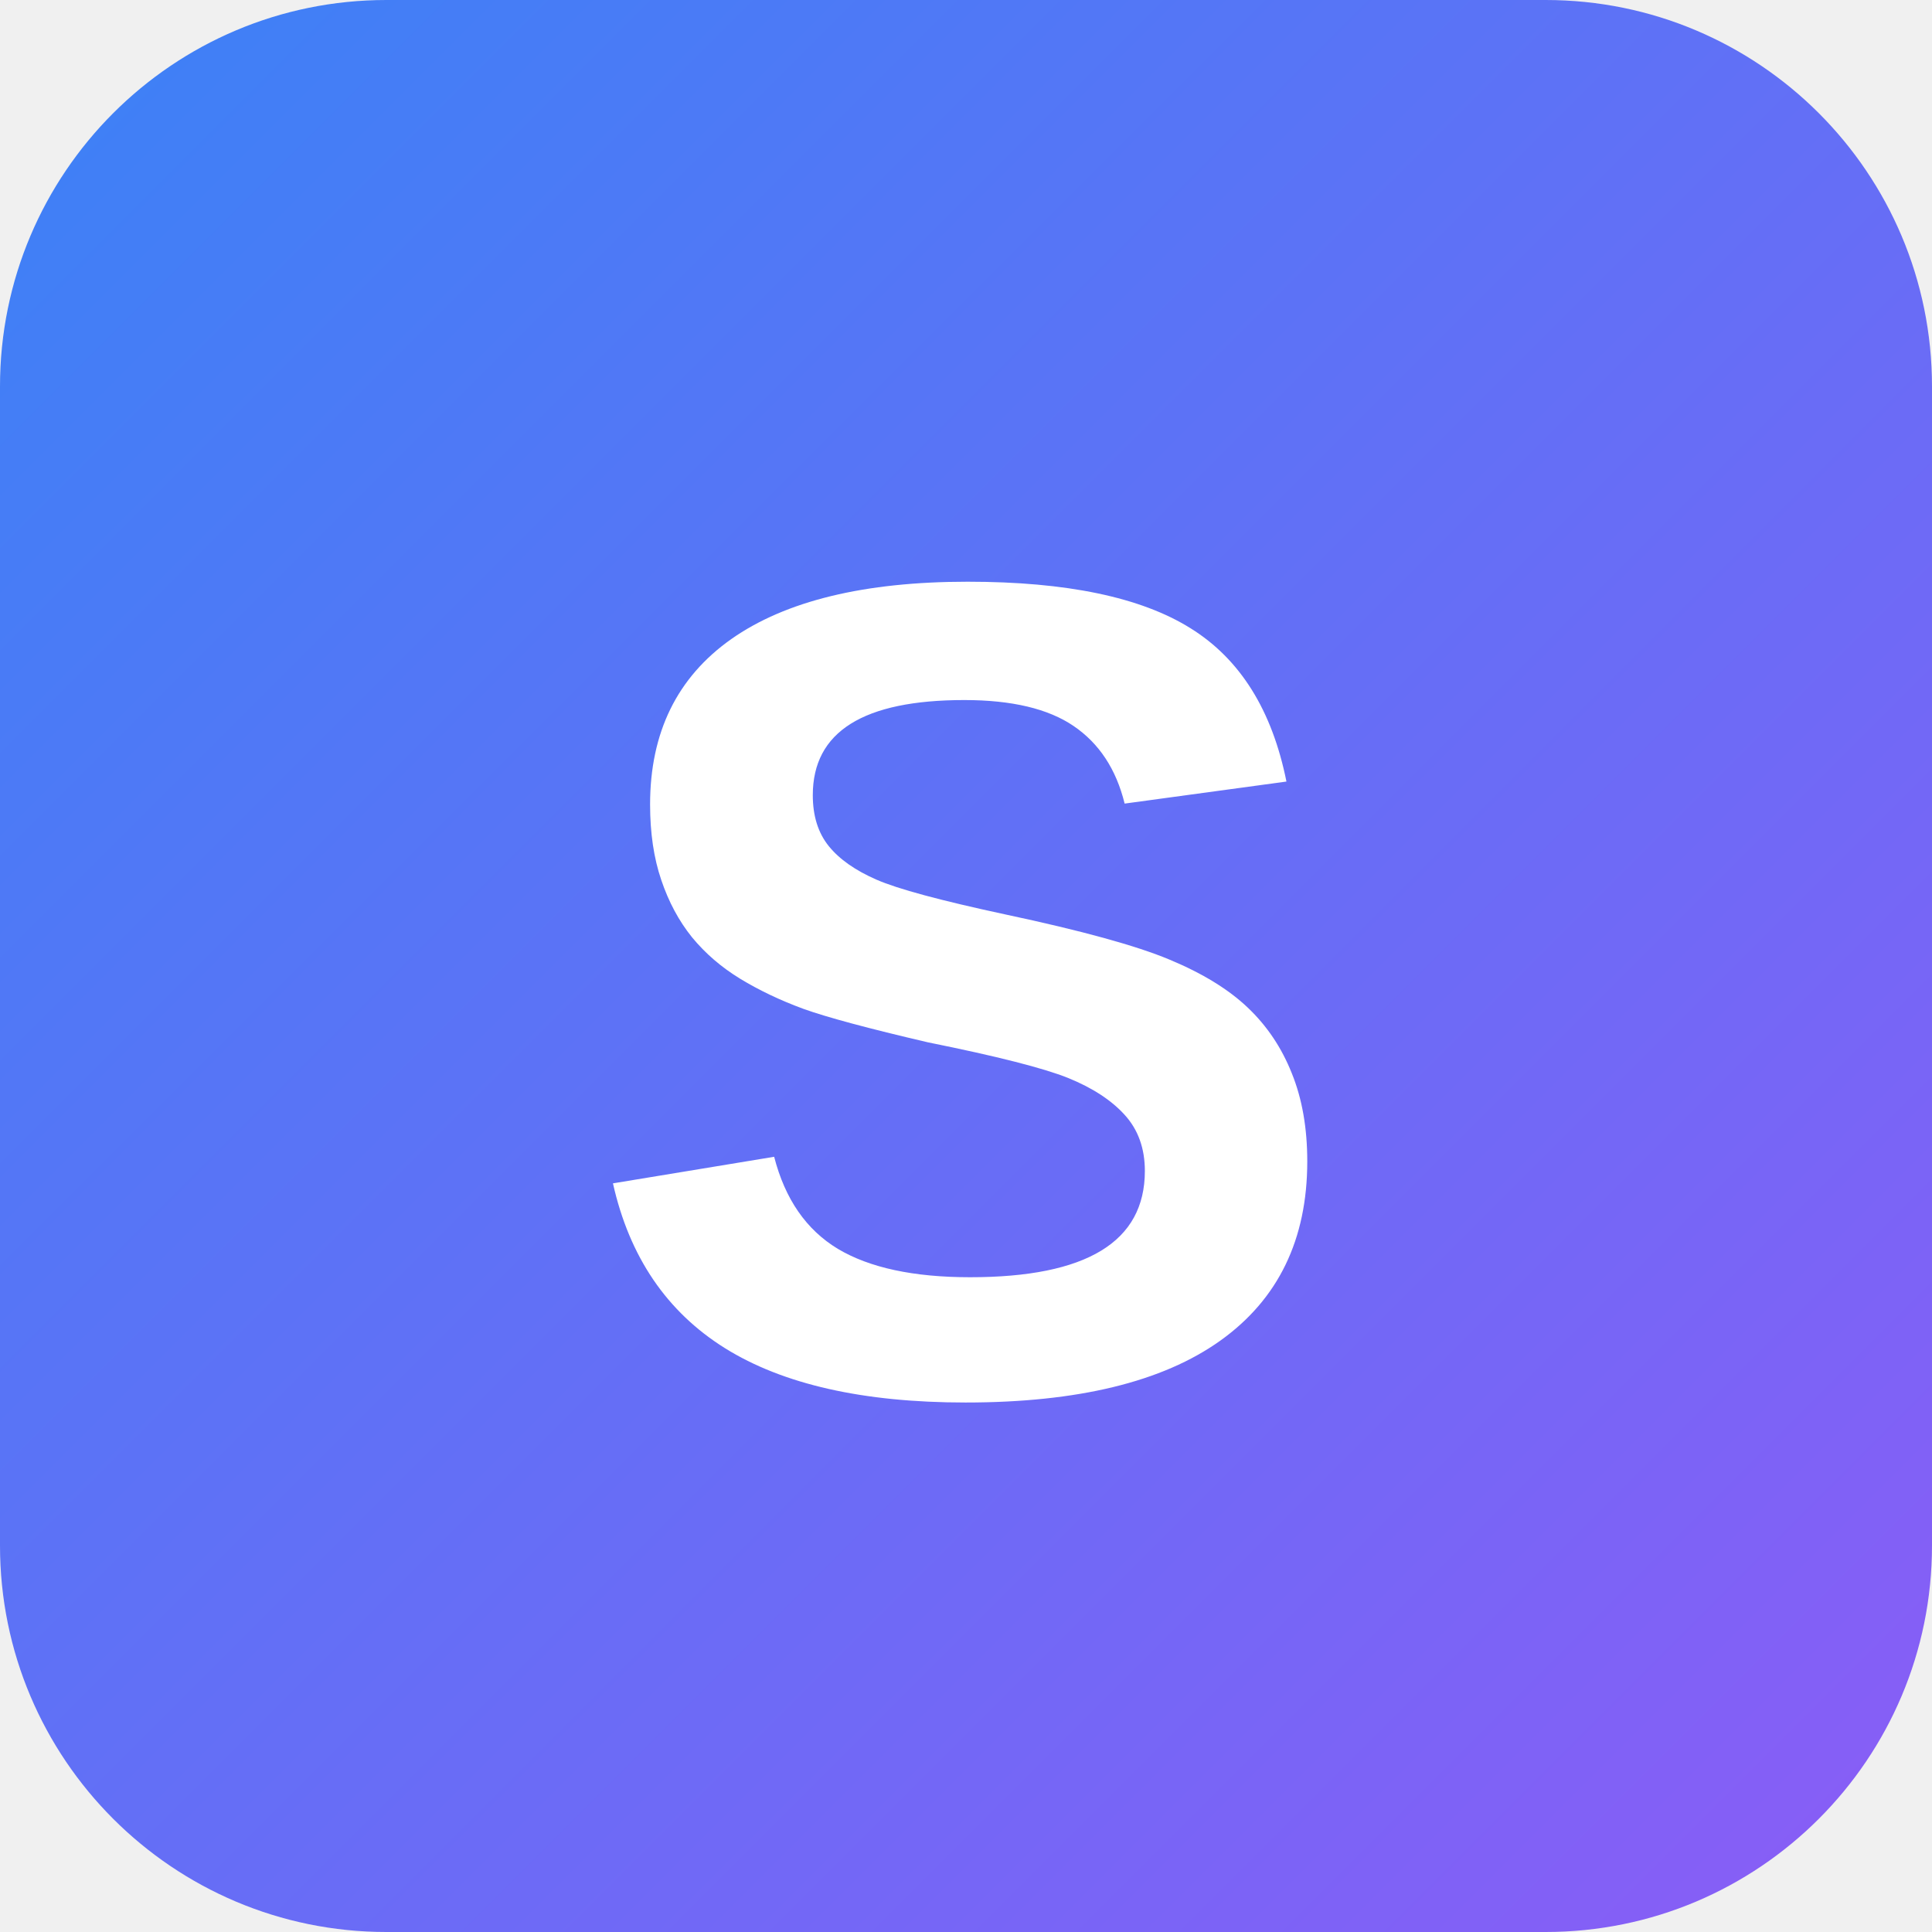
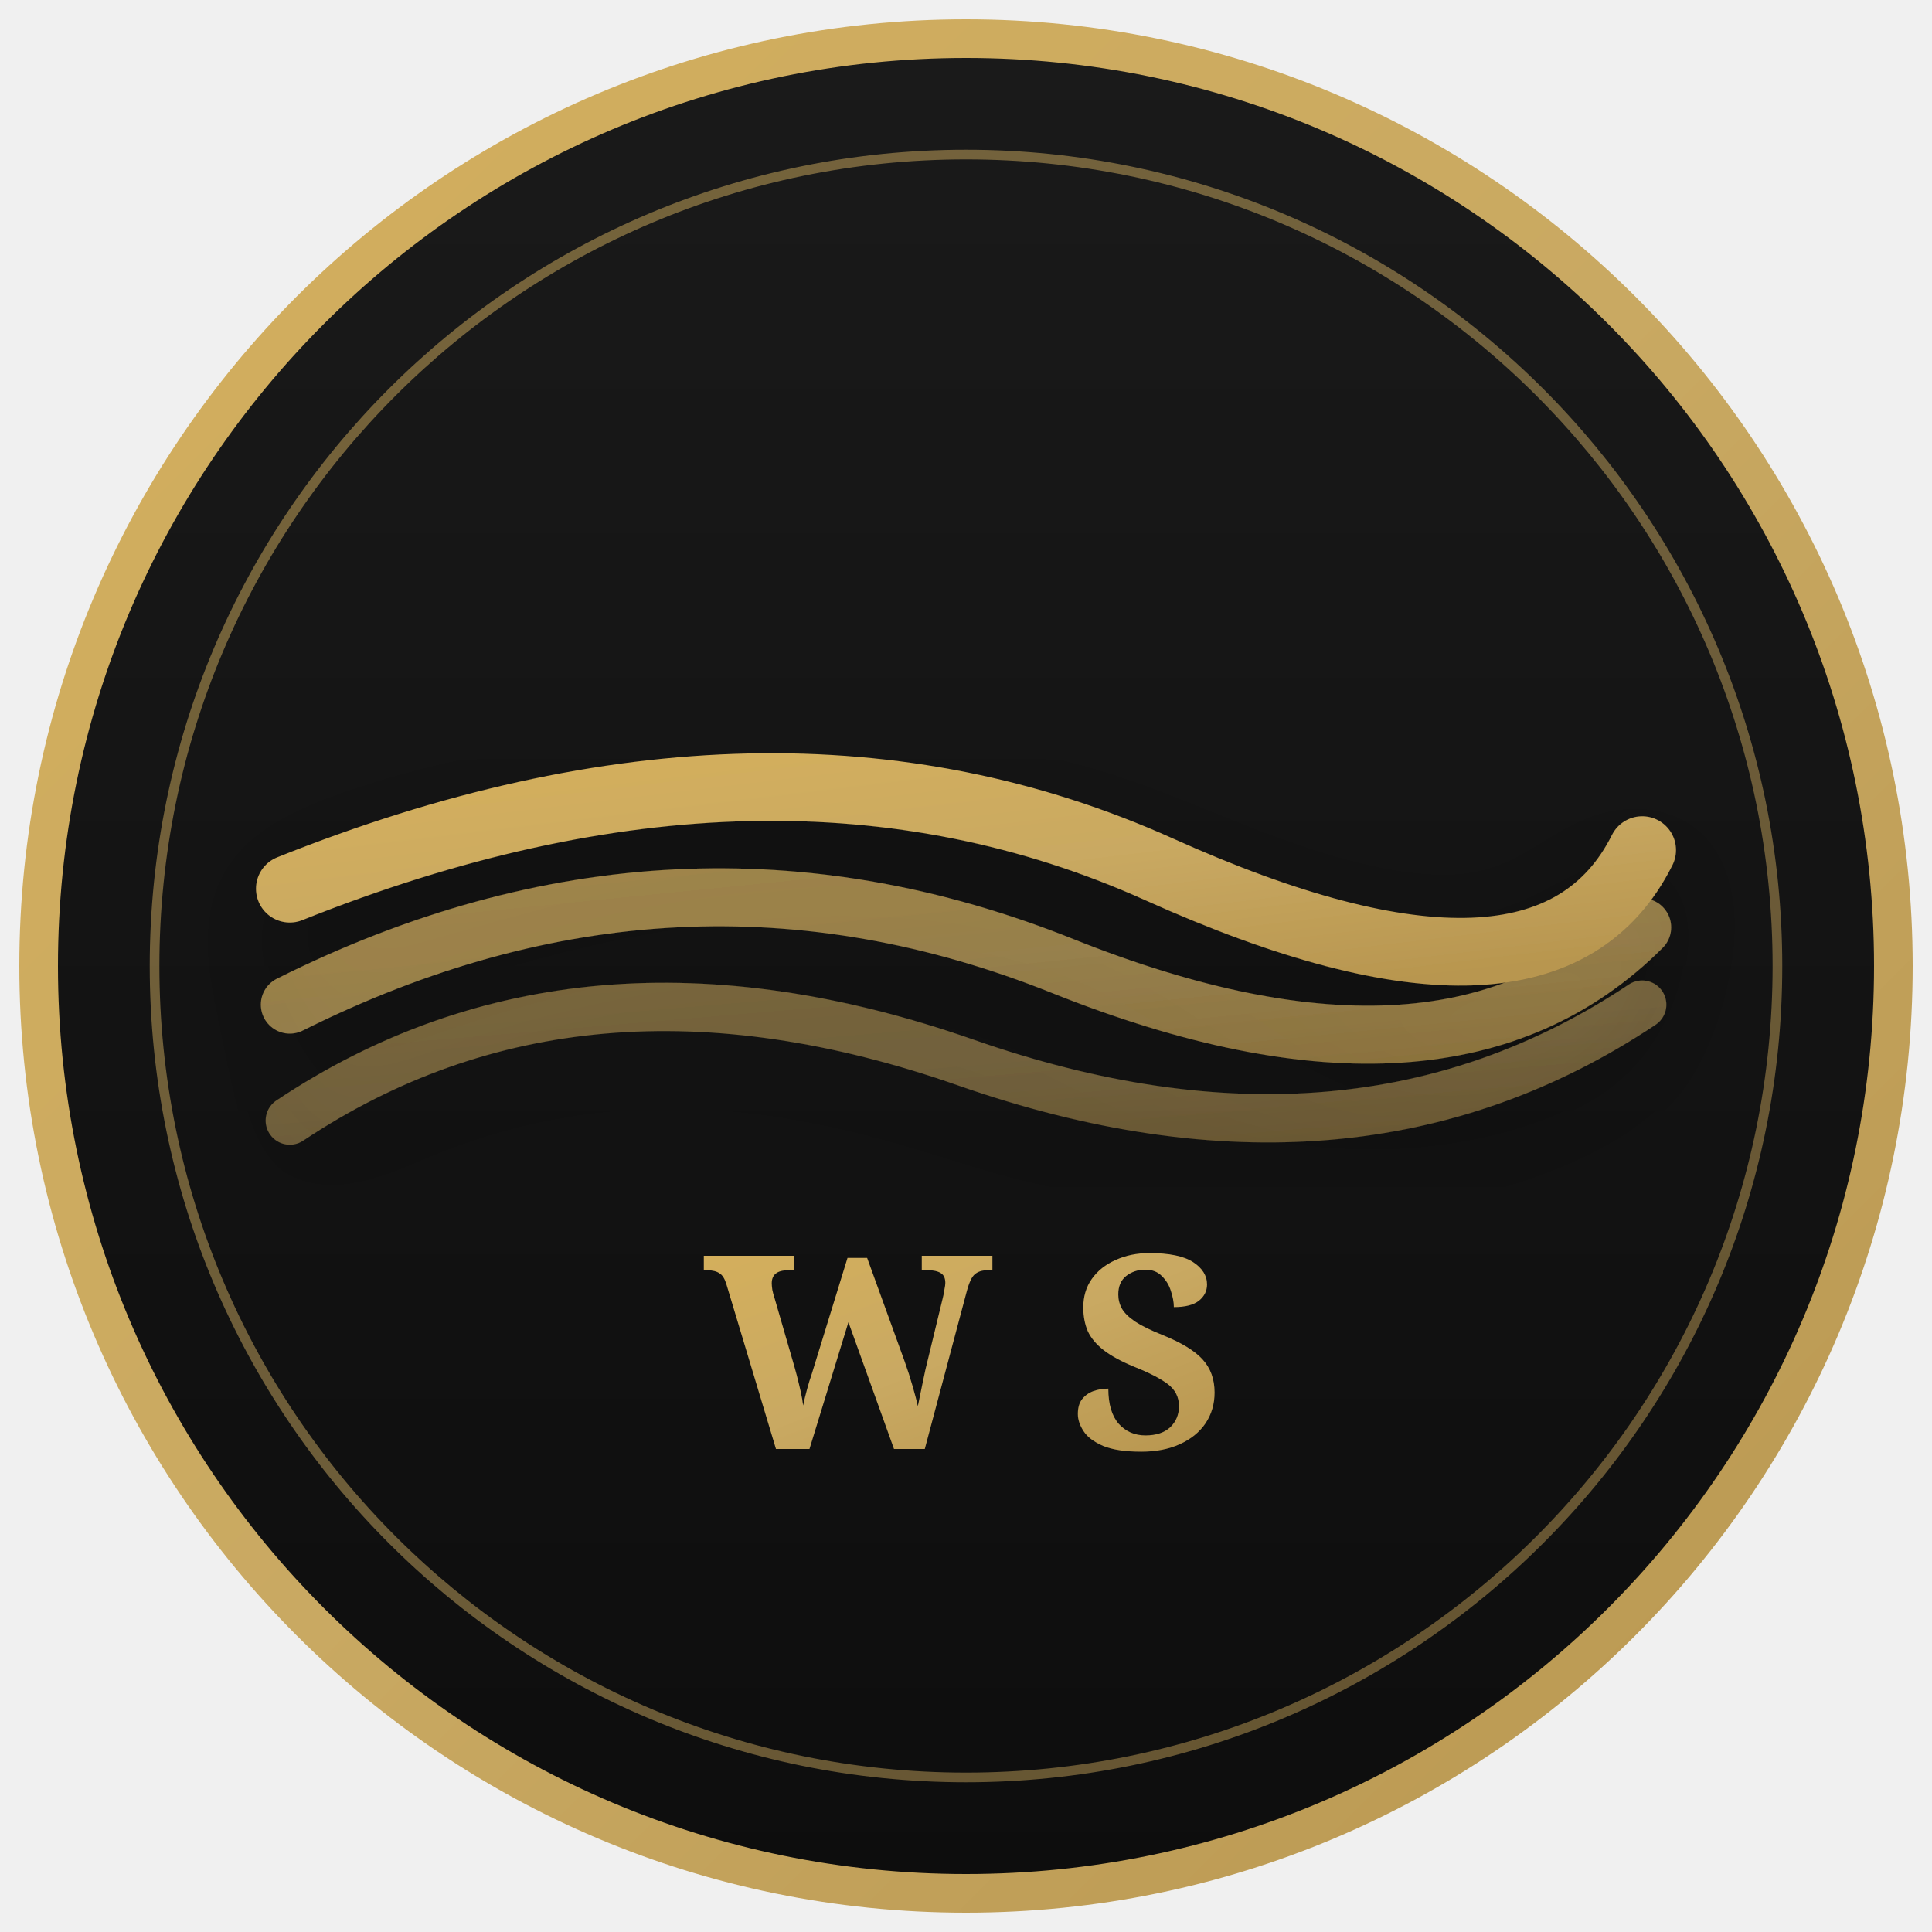
<svg xmlns="http://www.w3.org/2000/svg" viewBox="0 0 100 100">
  <defs>
-     <linearGradient id="grad" x1="0%" y1="0%" x2="100%" y2="100%">
-       <stop offset="0%" style="stop-color:#3B82F6;stop-opacity:1" />
-       <stop offset="100%" style="stop-color:#8B5CF6;stop-opacity:1" />
+     <linearGradient id="goldGradient" x1="0%" y1="0%" x2="100%" y2="100%">
+       <stop offset="0%" style="stop-color:#D4AF5C;stop-opacity:1" />
+       <stop offset="50%" style="stop-color:#C9A962;stop-opacity:1" />
+       <stop offset="100%" style="stop-color:#B8964F;stop-opacity:1" />
    </linearGradient>
+     <linearGradient id="darkGradient" x1="0%" y1="0%" x2="0%" y2="100%">
+       <stop offset="0%" style="stop-color:#1a1a1a;stop-opacity:1" />
+       <stop offset="100%" style="stop-color:#0d0d0d;stop-opacity:1" />
+     </linearGradient>
+     <filter id="shadow" x="-20%" y="-20%" width="140%" height="140%">
+       <feDropShadow dx="0" dy="2" stdDeviation="3" flood-color="#000" flood-opacity="0.3" />
+     </filter>
  </defs>
-   <rect width="100" height="100" rx="20" fill="url(#grad)" />
-   <text x="50" y="72" font-family="Arial, sans-serif" font-size="60" font-weight="bold" fill="white" text-anchor="middle">S</text>
+   <circle cx="50" cy="50" r="48" fill="url(#darkGradient)" stroke="url(#goldGradient)" stroke-width="2" />
+   <circle cx="50" cy="50" r="42" fill="none" stroke="url(#goldGradient)" stroke-width="0.5" opacity="0.5" />
+   <g filter="url(#shadow)">
+     <path d="M15 58 Q30 48, 50 55 Q70 62, 85 52" fill="none" stroke="url(#goldGradient)" stroke-width="2.5" stroke-linecap="round" opacity="0.5" />
+     <path d="M15 52 Q35 42, 55 50 Q75 58, 85 48" fill="none" stroke="url(#goldGradient)" stroke-width="3" stroke-linecap="round" opacity="0.7" />
+     <path d="M15 46 Q40 36, 60 45 Q80 54, 85 44" fill="none" stroke="url(#goldGradient)" stroke-width="3.5" stroke-linecap="round" />
+   </g>
+   <text x="50" y="75" font-family="Cinzel, Georgia, serif" font-size="14" font-weight="600" fill="url(#goldGradient)" text-anchor="middle" letter-spacing="4">WS</text>
</svg>
